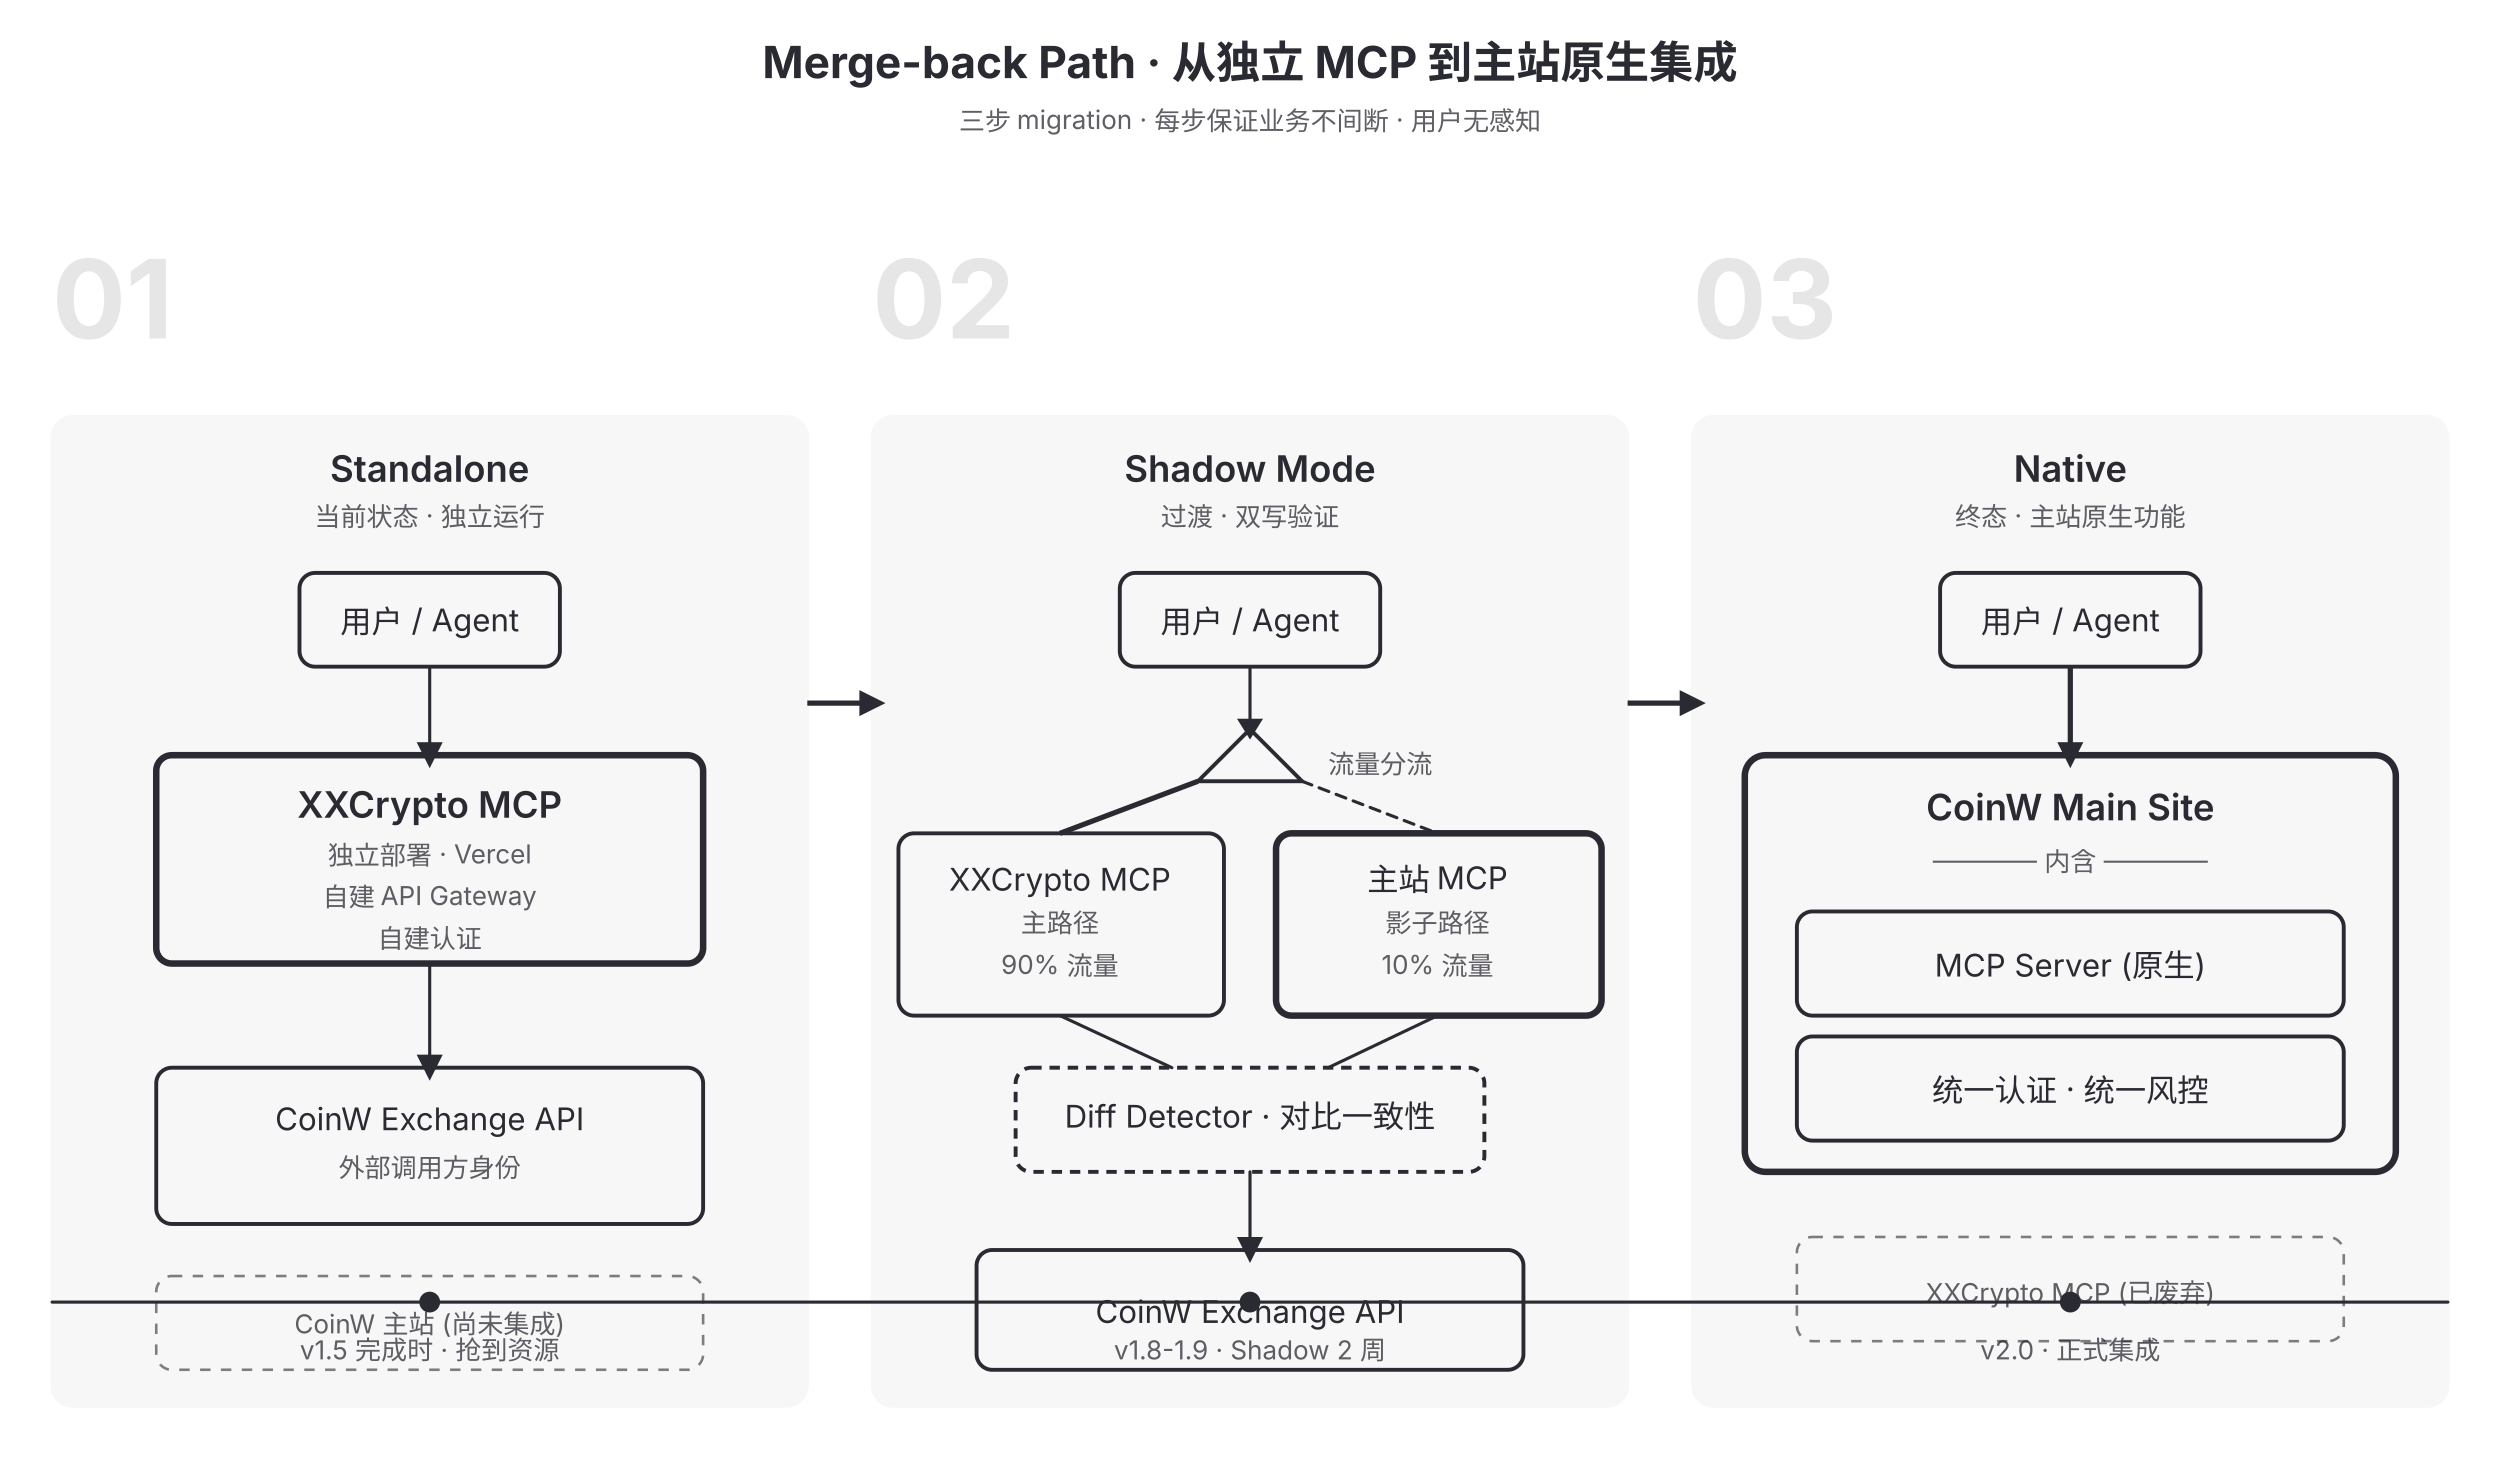
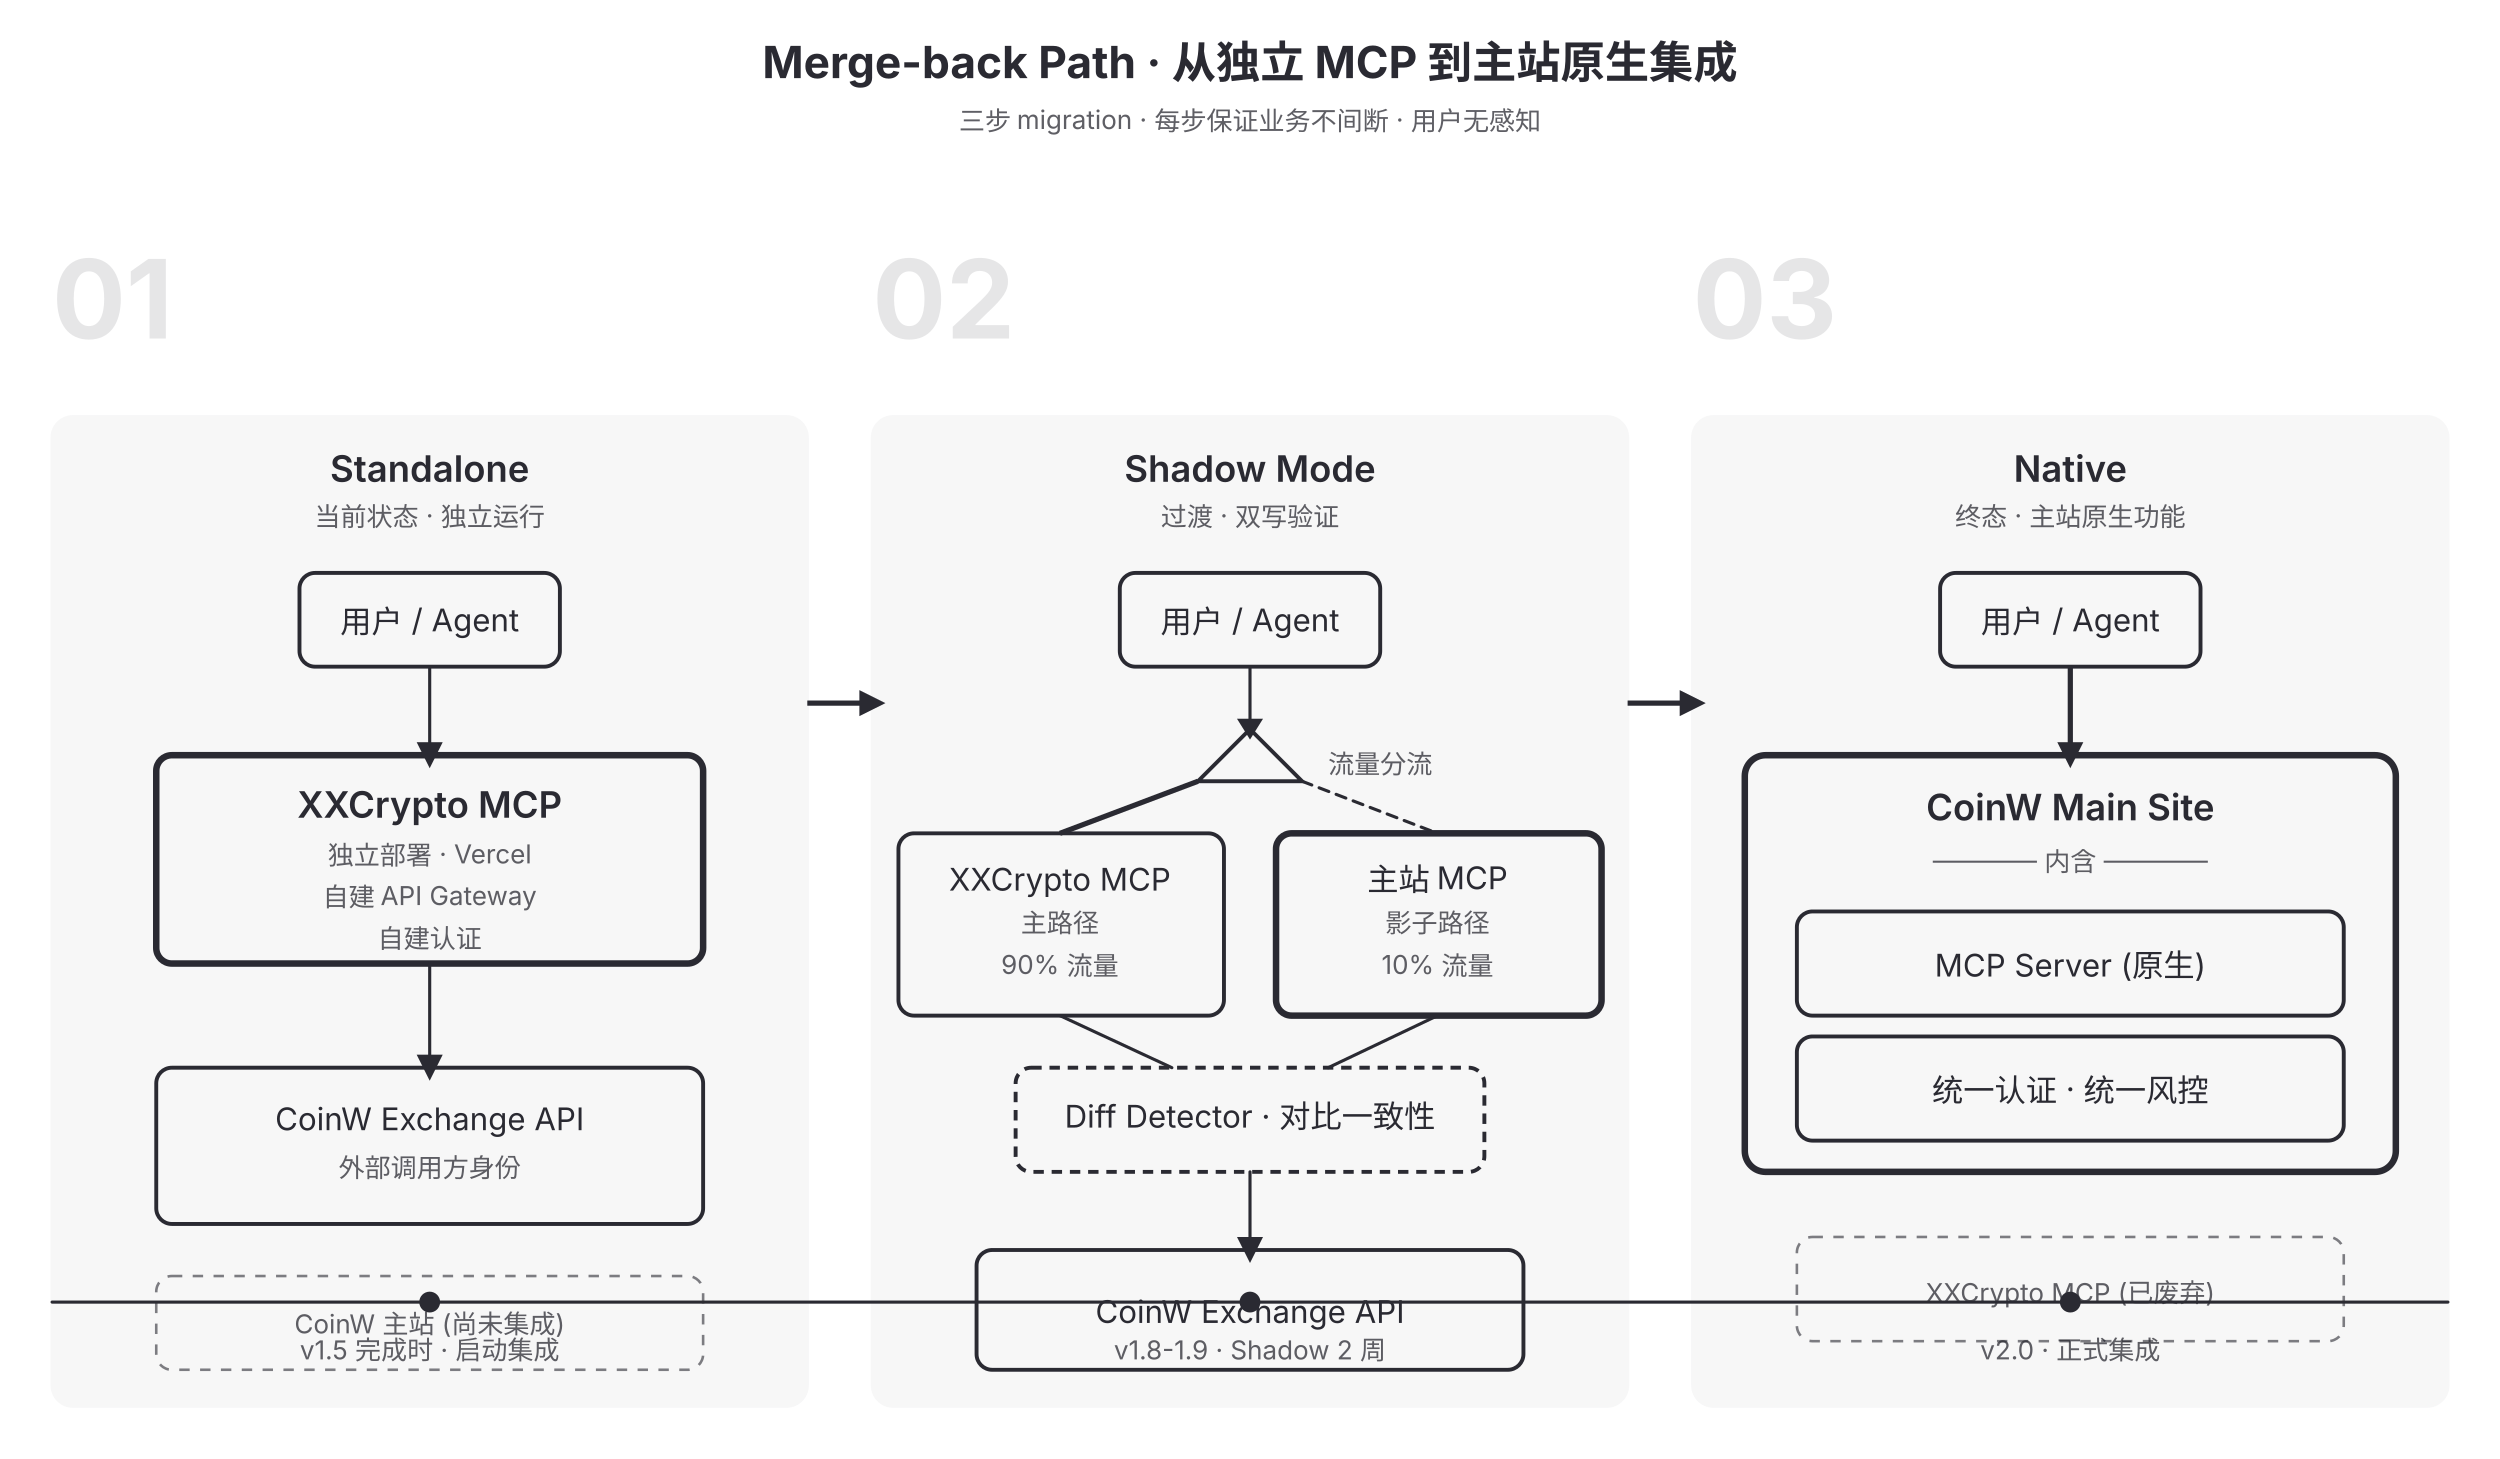
<svg xmlns="http://www.w3.org/2000/svg" viewBox="0 0 960 560" font-family="system-ui, -apple-system, sans-serif">
  <style>
    .box { fill: none; stroke: #2A2A32; stroke-width: 1.5; }
    .box-accent { fill: none; stroke: #2A2A32; stroke-width: 2.5; }
    .box-ghost { fill: none; stroke: #2A2A32; stroke-width: 1; stroke-dasharray: 4 4; opacity: 0.6; }
    .container { fill: #2A2A32; opacity: 0.04; stroke: #2A2A32; stroke-width: 1.2; }
    .line { fill: none; stroke: #2A2A32; stroke-width: 1.2; stroke-linecap: round; }
    .line-hot { fill: none; stroke: #2A2A32; stroke-width: 2; }
    .dash { stroke-dasharray: 4 3; }
    .arrow { fill: #2A2A32; }
    .label-xl { fill: #2A2A32; font-size: 17px; font-weight: 700; }
    .label-lg { fill: #2A2A32; font-size: 14px; font-weight: 600; }
    .label { fill: #2A2A32; font-size: 12px; }
    .label-sm { fill: #2A2A32; font-size: 10px; opacity: 0.75; }
    .step-num { fill: #2A2A32; font-size: 42px; font-weight: 700; opacity: 0.12; }
  </style>
  <text x="480" y="30" text-anchor="middle" class="label-xl">Merge-back Path · 从独立 MCP 到主站原生集成</text>
  <text x="480" y="50" text-anchor="middle" class="label-sm">三步 migration · 每步保证业务不间断 · 用户无感知</text>
  <g transform="translate(20,80)">
    <text x="0" y="50" class="step-num">01</text>
    <rect class="container" x="0" y="80" width="290" height="380" rx="8" />
    <text x="145" y="105" text-anchor="middle" class="label-lg">Standalone</text>
    <text x="145" y="122" text-anchor="middle" class="label-sm">当前状态 · 独立运行</text>
    <rect class="box" x="95" y="140" width="100" height="36" rx="6" />
    <text x="145" y="163" text-anchor="middle" class="label">用户 / Agent</text>
    <rect class="box-accent" x="40" y="210" width="210" height="80" rx="6" />
    <text x="145" y="234" text-anchor="middle" class="label-lg">XXCrypto MCP</text>
    <text x="145" y="252" text-anchor="middle" class="label-sm">独立部署 · Vercel</text>
    <text x="145" y="268" text-anchor="middle" class="label-sm">自建 API Gateway</text>
    <text x="145" y="284" text-anchor="middle" class="label-sm">自建认证</text>
    <rect class="box" x="40" y="330" width="210" height="60" rx="6" />
    <text x="145" y="354" text-anchor="middle" class="label">CoinW Exchange API</text>
    <text x="145" y="372" text-anchor="middle" class="label-sm">外部调用方身份</text>
    <rect class="box-ghost" x="40" y="410" width="210" height="36" rx="6" />
    <text x="145" y="432" text-anchor="middle" class="label-sm">CoinW 主站 (尚未集成)</text>
    <line class="line" x1="145" y1="176" x2="145" y2="210" />
    <polygon class="arrow" points="140,205 145,215 150,205" />
    <line class="line" x1="145" y1="290" x2="145" y2="330" />
    <polygon class="arrow" points="140,325 145,335 150,325" />
  </g>
  <g transform="translate(335,80)">
    <text x="0" y="50" class="step-num">02</text>
    <rect class="container" x="0" y="80" width="290" height="380" rx="8" />
    <text x="145" y="105" text-anchor="middle" class="label-lg">Shadow Mode</text>
    <text x="145" y="122" text-anchor="middle" class="label-sm">过渡 · 双写验证</text>
    <rect class="box" x="95" y="140" width="100" height="36" rx="6" />
    <text x="145" y="163" text-anchor="middle" class="label">用户 / Agent</text>
    <polygon class="box" points="145,200 125,220 165,220" />
    <text x="175" y="217" class="label-sm">流量分流</text>
    <rect class="box" x="10" y="240" width="125" height="70" rx="6" />
    <text x="72" y="262" text-anchor="middle" class="label">XXCrypto MCP</text>
    <text x="72" y="278" text-anchor="middle" class="label-sm">主路径</text>
    <text x="72" y="294" text-anchor="middle" class="label-sm">90% 流量</text>
    <rect class="box-accent" x="155" y="240" width="125" height="70" rx="6" />
    <text x="217" y="262" text-anchor="middle" class="label">主站 MCP</text>
    <text x="217" y="278" text-anchor="middle" class="label-sm">影子路径</text>
    <text x="217" y="294" text-anchor="middle" class="label-sm">10% 流量</text>
    <rect class="box dash" x="55" y="330" width="180" height="40" rx="6" />
    <text x="145" y="353" text-anchor="middle" class="label">Diff Detector · 对比一致性</text>
    <rect class="box" x="40" y="400" width="210" height="46" rx="6" />
    <text x="145" y="428" text-anchor="middle" class="label">CoinW Exchange API</text>
    <line class="line" x1="145" y1="176" x2="145" y2="200" />
    <polygon class="arrow" points="140,196 145,204 150,196" />
    <line class="line-hot" x1="125" y1="220" x2="72" y2="240" />
    <line class="line dash" x1="165" y1="220" x2="217" y2="240" />
    <line class="line" x1="72" y1="310" x2="115" y2="330" />
    <line class="line" x1="217" y1="310" x2="175" y2="330" />
    <line class="line" x1="145" y1="370" x2="145" y2="400" />
    <polygon class="arrow" points="140,395 145,405 150,395" />
  </g>
  <g transform="translate(650,80)">
    <text x="0" y="50" class="step-num">03</text>
    <rect class="container" x="0" y="80" width="290" height="380" rx="8" />
    <text x="145" y="105" text-anchor="middle" class="label-lg">Native</text>
    <text x="145" y="122" text-anchor="middle" class="label-sm">终态 · 主站原生功能</text>
    <rect class="box" x="95" y="140" width="100" height="36" rx="6" />
    <text x="145" y="163" text-anchor="middle" class="label">用户 / Agent</text>
    <rect class="box-accent" x="20" y="210" width="250" height="160" rx="8" />
    <text x="145" y="235" text-anchor="middle" class="label-lg">CoinW Main Site</text>
    <text x="145" y="254" text-anchor="middle" class="label-sm">———— 内含 ————</text>
    <rect class="box" x="40" y="270" width="210" height="40" rx="6" />
    <text x="145" y="295" text-anchor="middle" class="label">MCP Server (原生)</text>
    <rect class="box" x="40" y="318" width="210" height="40" rx="6" />
    <text x="145" y="343" text-anchor="middle" class="label">统一认证 · 统一风控</text>
    <rect class="box-ghost" x="40" y="395" width="210" height="40" rx="6" />
    <text x="145" y="420" text-anchor="middle" class="label-sm">XXCrypto MCP (已废弃)</text>
    <line class="line-hot" x1="145" y1="176" x2="145" y2="210" />
    <polygon class="arrow" points="140,205 145,215 150,205" />
  </g>
  <g transform="translate(0,0)">
    <line class="line-hot" x1="310" y1="270" x2="335" y2="270" />
    <polygon class="arrow" points="330,265 340,270 330,275" />
    <line class="line-hot" x1="625" y1="270" x2="650" y2="270" />
    <polygon class="arrow" points="645,265 655,270 645,275" />
  </g>
  <g transform="translate(20,490)">
    <line class="line" x1="0" y1="10" x2="920" y2="10" />
    <circle cx="145" cy="10" r="4" fill="#2A2A32" />
    <circle cx="460" cy="10" r="4" fill="#2A2A32" />
    <circle cx="775" cy="10" r="4" fill="#2A2A32" />
-     <text x="145" y="32" text-anchor="middle" class="label-sm">v1.5 完成时 · 抢到资源</text>
+     <text x="145" y="32" text-anchor="middle" class="label-sm">v1.5 完成时 · 启动集成</text>
    <text x="460" y="32" text-anchor="middle" class="label-sm">v1.8-1.9 · Shadow 2 周</text>
    <text x="775" y="32" text-anchor="middle" class="label-sm">v2.0 · 正式集成</text>
  </g>
</svg>
